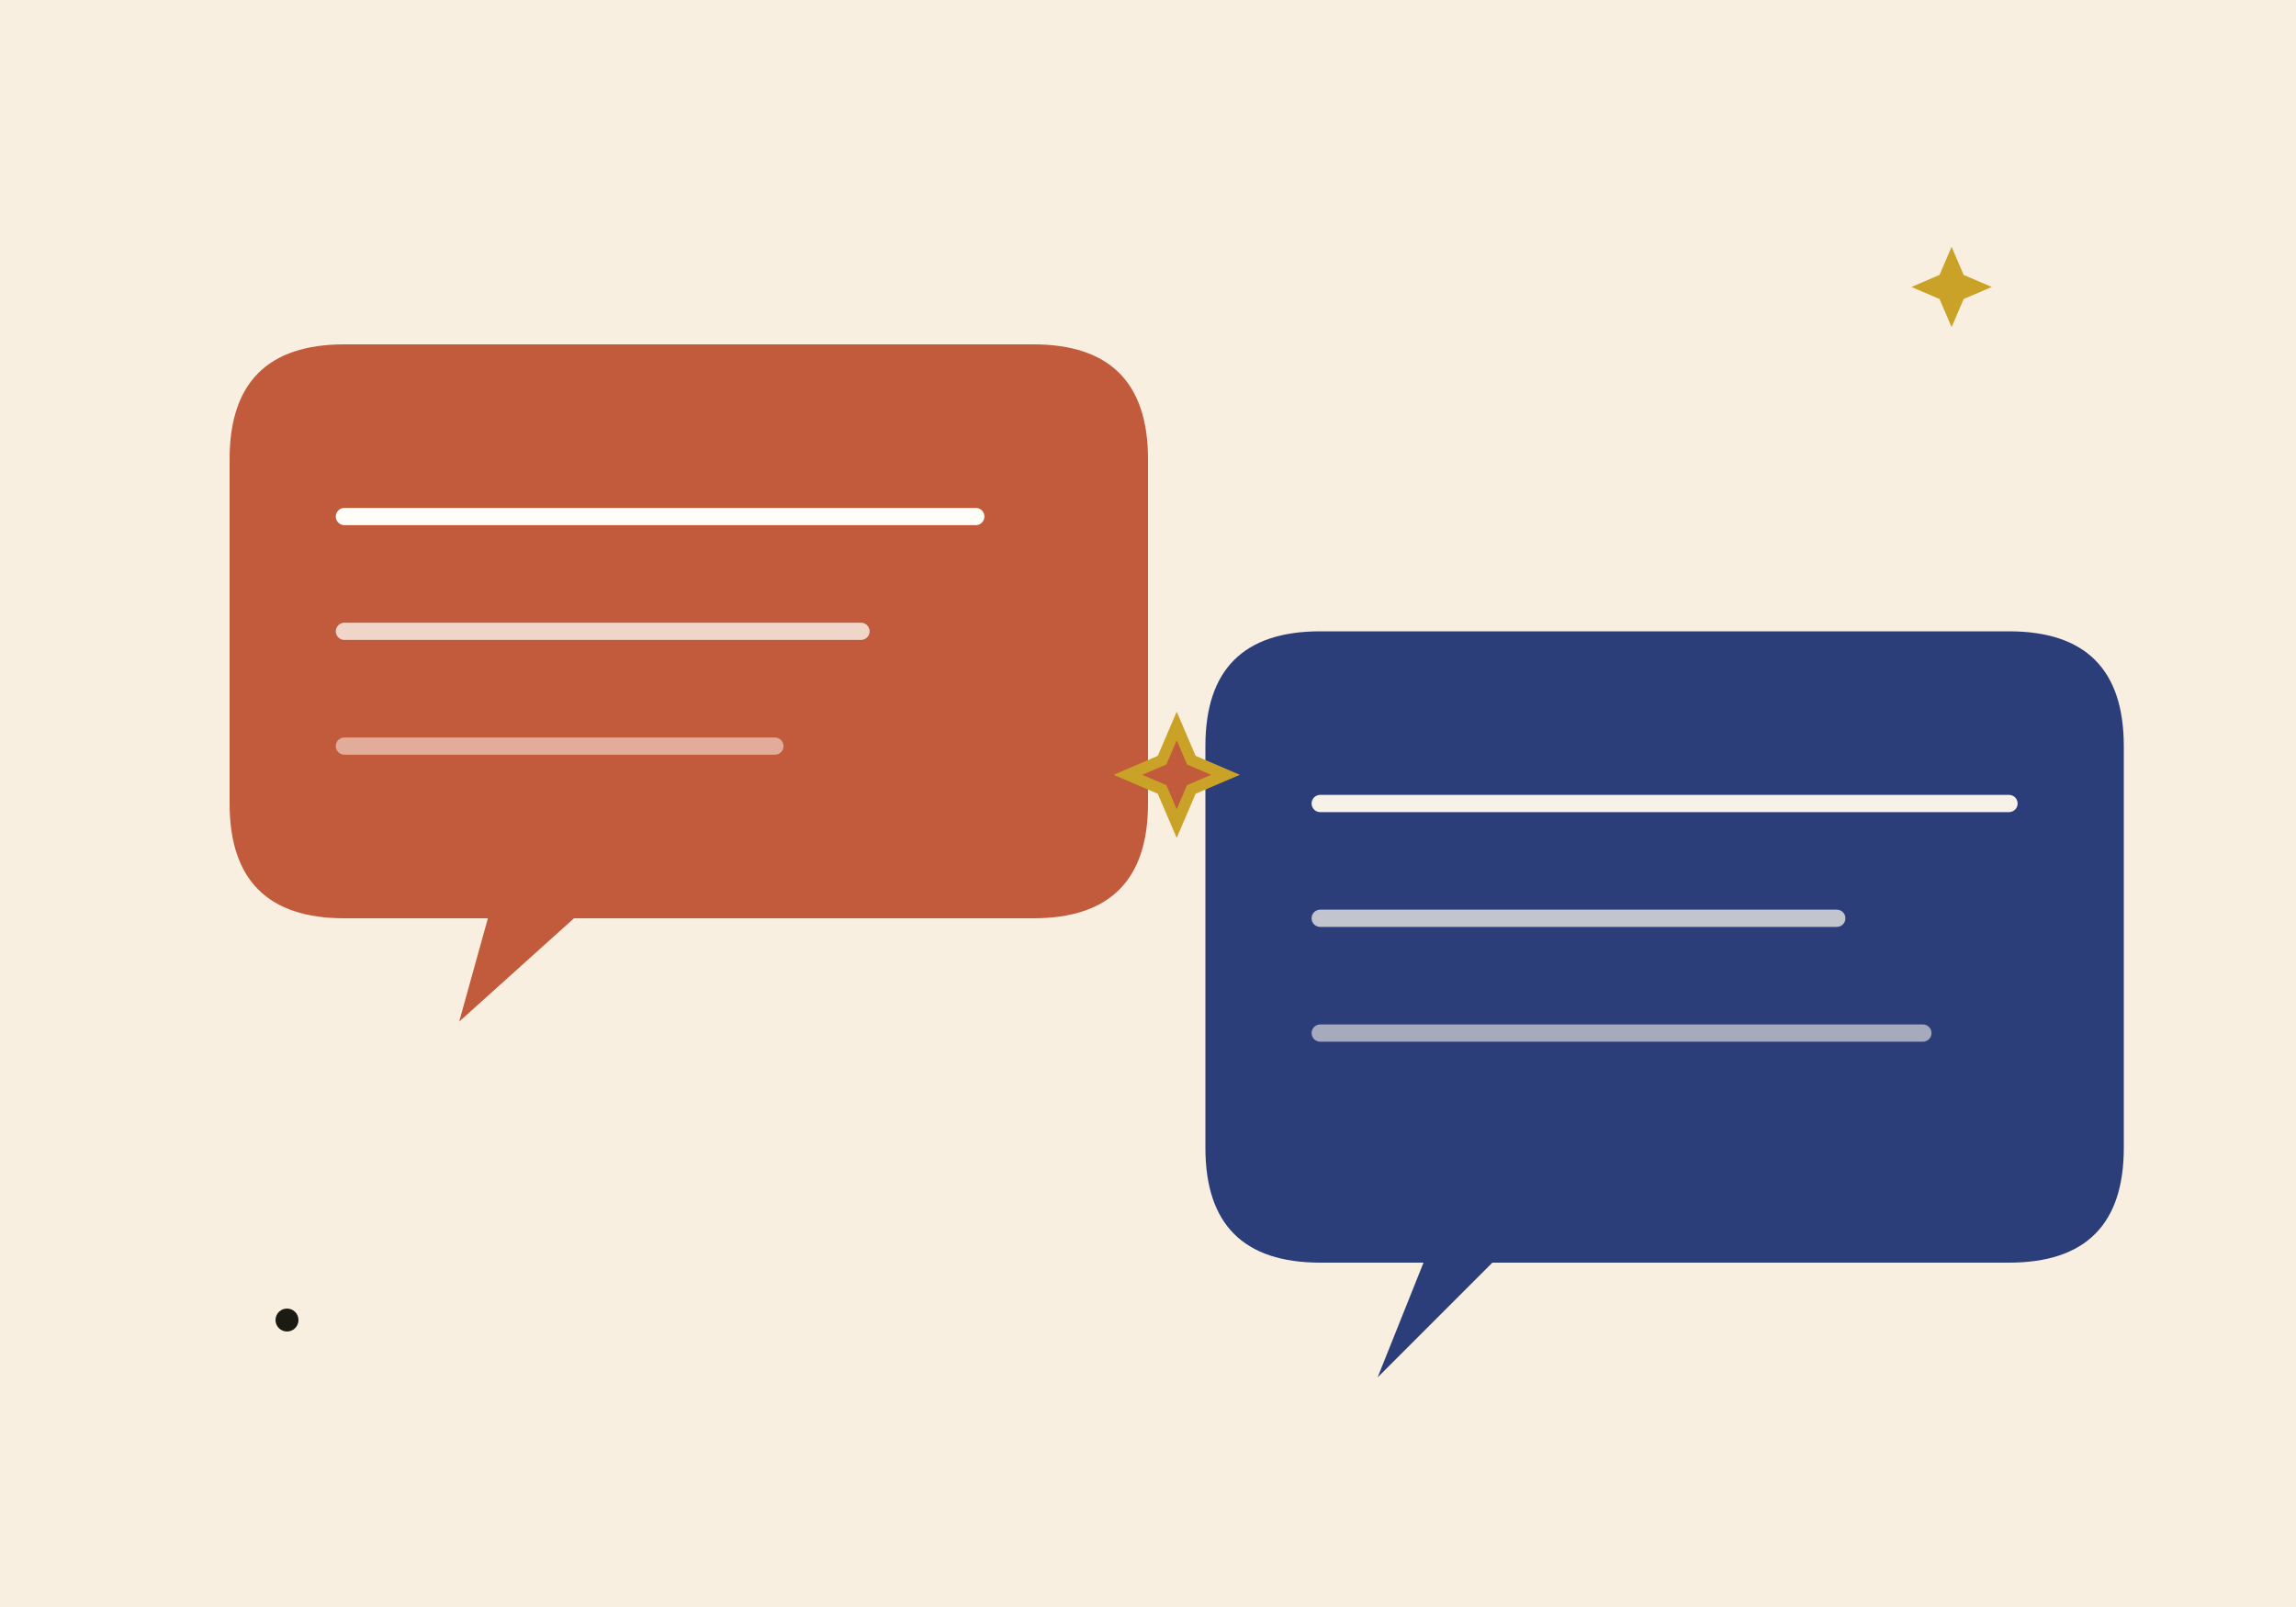
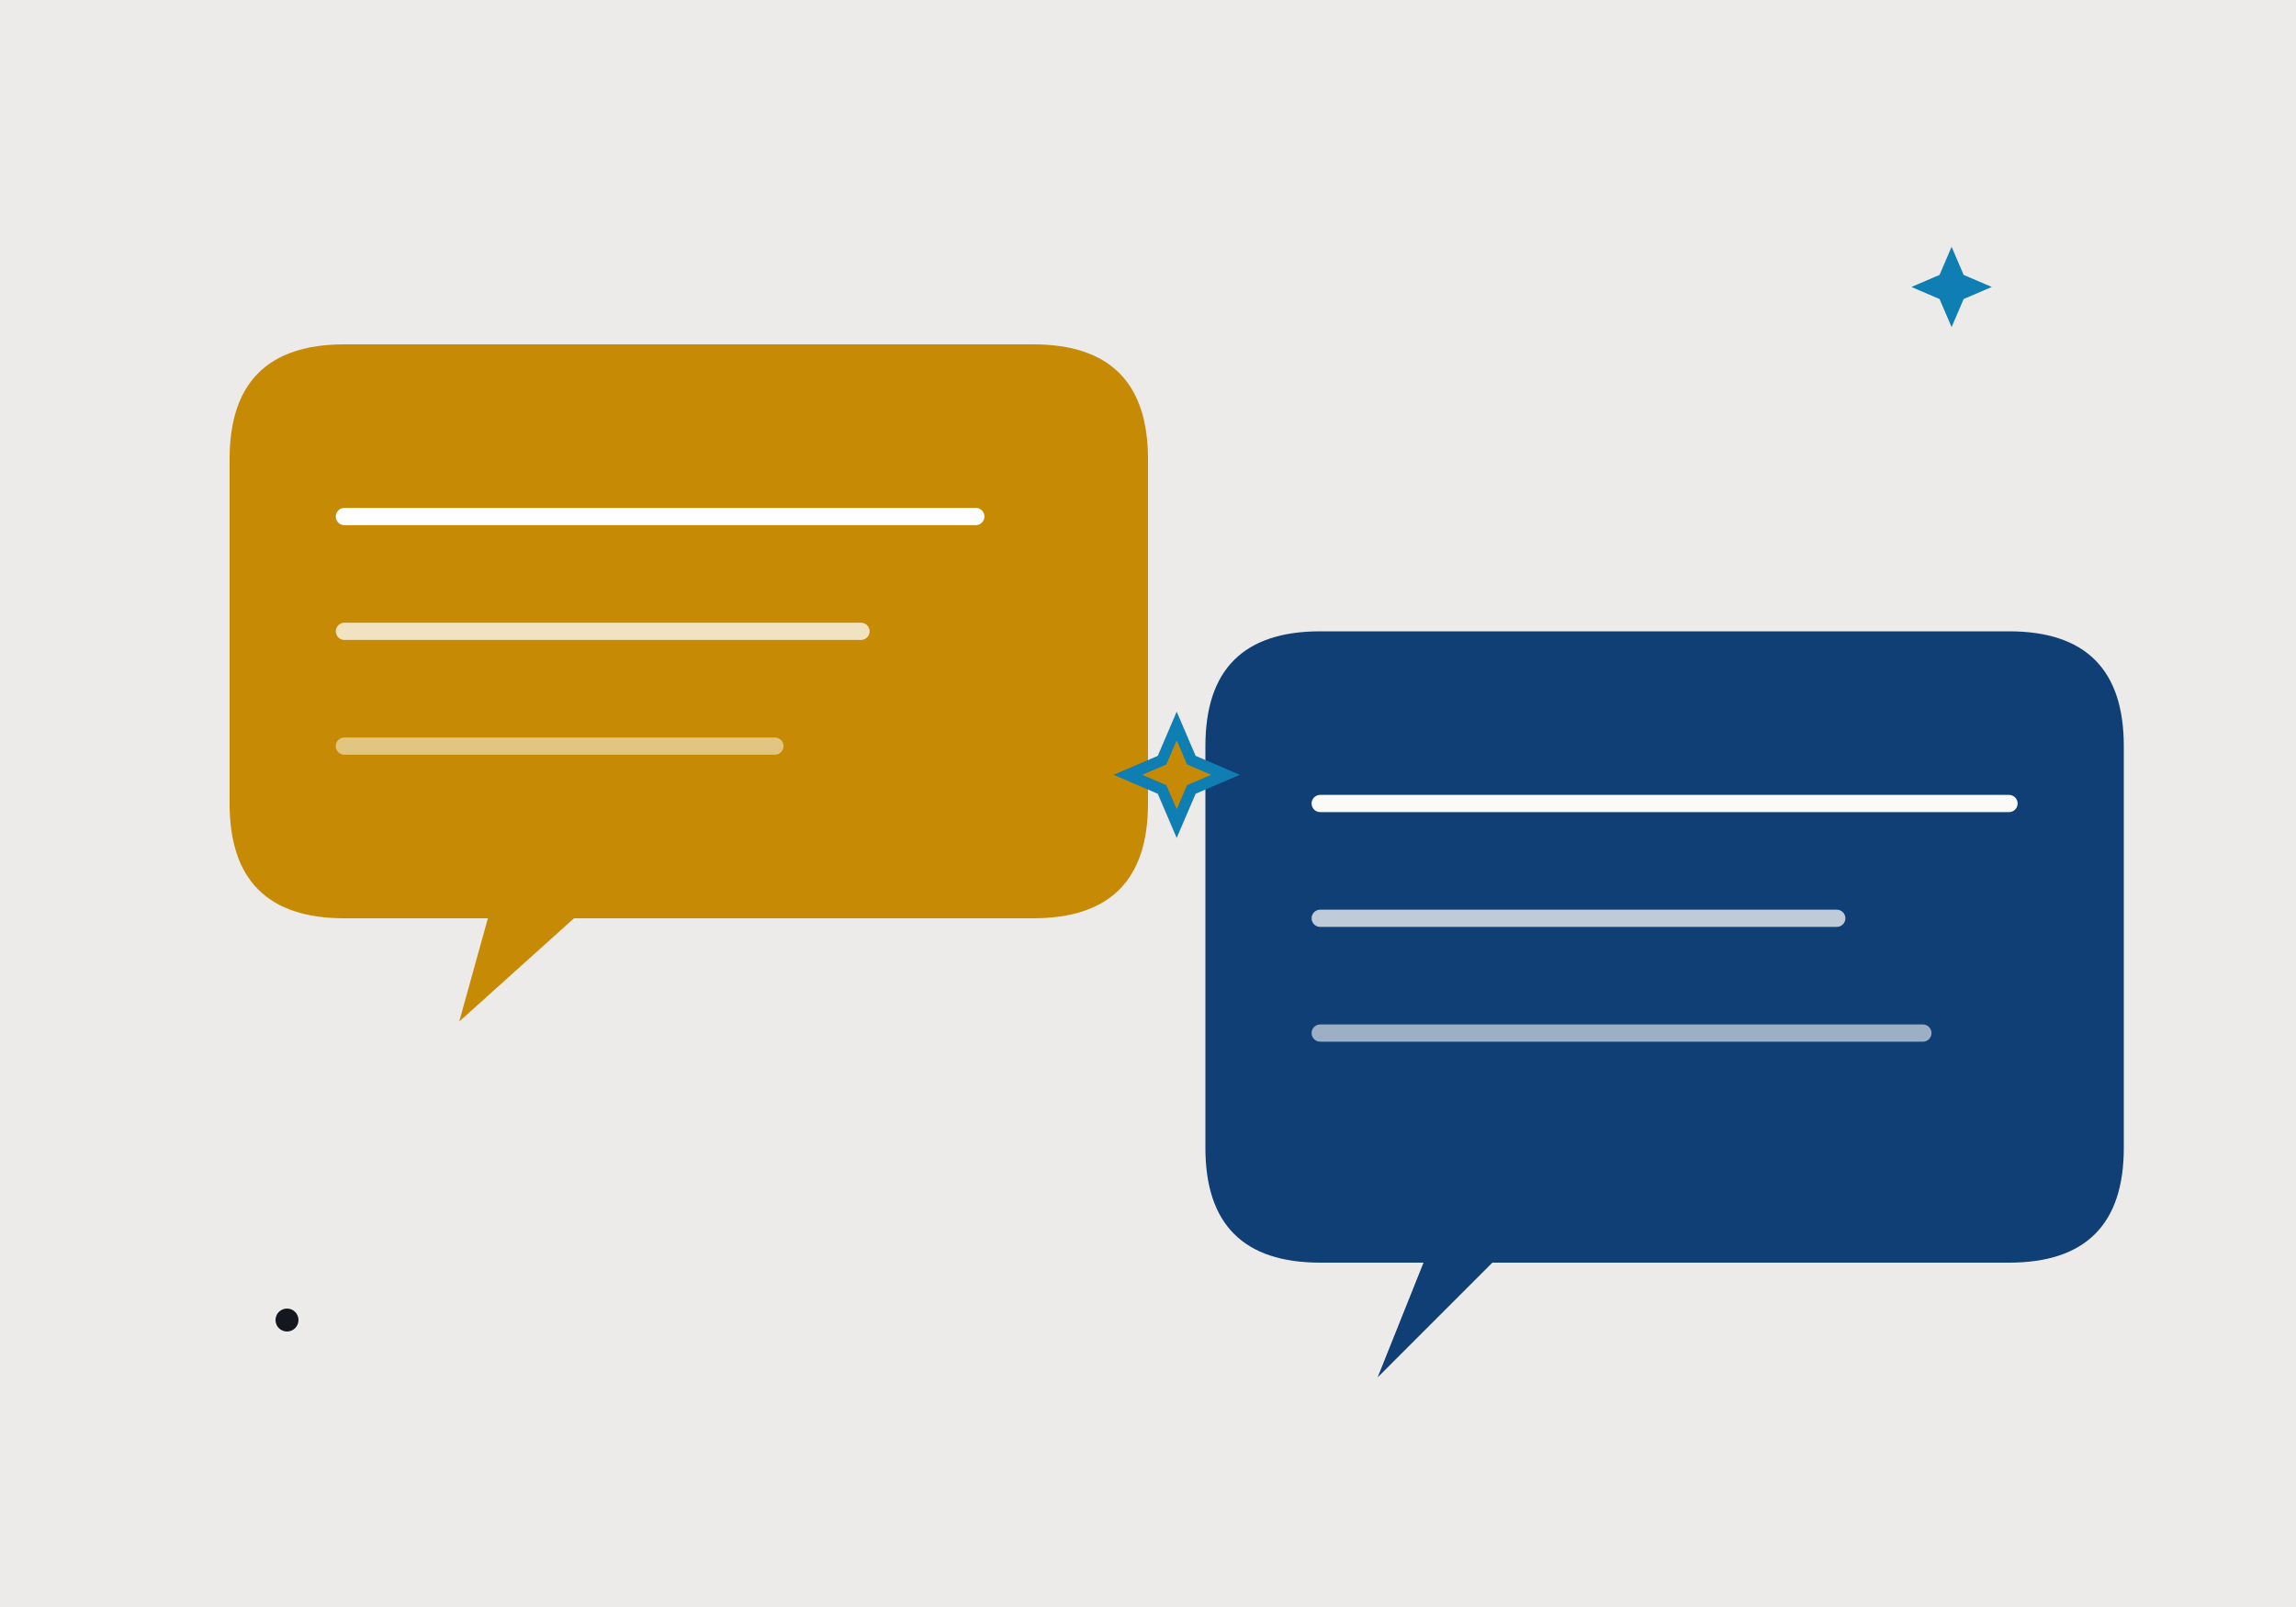
<svg xmlns="http://www.w3.org/2000/svg" viewBox="0 0 400 280" width="400" height="280">
-   <rect width="400" height="280" fill="#F8EFE0" />
-   <path d="M340 43 L342.1 47.9 L347 50 L342.1 52.1 L340 57 L337.9 52.1 L333 50 L337.9 47.9 Z" fill="#C9A227" />
-   <circle cx="50" cy="230" r="2" fill="#1B1B14" />
-   <path d="M40 80 Q40 60 60 60 L180 60 Q200 60 200 80 L200 140 Q200 160 180 160 L100 160 L80 178 L85 160 L60 160 Q40 160 40 140 Z" fill="#C25A3C" />
-   <line x1="60" y1="90" x2="170" y2="90" stroke="#FFFDF8" stroke-width="3" stroke-linecap="round" />
-   <line x1="60" y1="110" x2="150" y2="110" stroke="#FFFDF8" stroke-width="3" stroke-linecap="round" opacity="0.75" />
-   <line x1="60" y1="130" x2="135" y2="130" stroke="#FFFDF8" stroke-width="3" stroke-linecap="round" opacity="0.5" />
-   <path d="M210 130 Q210 110 230 110 L350 110 Q370 110 370 130 L370 200 Q370 220 350 220 L260 220 L240 240 L248 220 L230 220 Q210 220 210 200 Z" fill="#2C3E7A" />
-   <line x1="230" y1="140" x2="350" y2="140" stroke="#F6F2EA" stroke-width="3" stroke-linecap="round" />
-   <line x1="230" y1="160" x2="320" y2="160" stroke="#F6F2EA" stroke-width="3" stroke-linecap="round" opacity="0.75" />
-   <line x1="230" y1="180" x2="335" y2="180" stroke="#F6F2EA" stroke-width="3" stroke-linecap="round" opacity="0.6" />
-   <path d="M205 124 L208.3 131.7 L216 135 L208.3 138.3 L205 146 L201.7 138.3 L194 135 L201.7 131.7 Z" fill="#C9A227" />
-   <path d="M205 129 L206.8 133.2 L211 135 L206.8 136.8 L205 141 L203.2 136.8 L199 135 L203.2 133.2 Z" fill="#C25A3C" />
+   <rect width="400" height="280" fill="#ECEBE9" />
+   <path d="M340 43 L342.1 47.9 L347 50 L342.1 52.1 L340 57 L337.9 52.1 L333 50 L337.9 47.9 Z" fill="#0E7EB3" />
+   <circle cx="50" cy="230" r="2" fill="#14171F" />
+   <path d="M40 80 Q40 60 60 60 L180 60 Q200 60 200 80 L200 140 Q200 160 180 160 L100 160 L80 178 L85 160 L60 160 Q40 160 40 140 Z" fill="#C78A04" />
+   <line x1="60" y1="90" x2="170" y2="90" stroke="#FFFFFF" stroke-width="3" stroke-linecap="round" />
+   <line x1="60" y1="110" x2="150" y2="110" stroke="#FFFFFF" stroke-width="3" stroke-linecap="round" opacity="0.75" />
+   <line x1="60" y1="130" x2="135" y2="130" stroke="#FFFFFF" stroke-width="3" stroke-linecap="round" opacity="0.5" />
+   <path d="M210 130 Q210 110 230 110 L350 110 Q370 110 370 130 L370 200 Q370 220 350 220 L260 220 L240 240 L248 220 L230 220 Q210 220 210 200 Z" fill="#0F3F75" />
+   <line x1="230" y1="140" x2="350" y2="140" stroke="#FAFAF9" stroke-width="3" stroke-linecap="round" />
+   <line x1="230" y1="160" x2="320" y2="160" stroke="#FAFAF9" stroke-width="3" stroke-linecap="round" opacity="0.75" />
+   <line x1="230" y1="180" x2="335" y2="180" stroke="#FAFAF9" stroke-width="3" stroke-linecap="round" opacity="0.6" />
+   <path d="M205 124 L208.3 131.7 L216 135 L208.3 138.3 L205 146 L201.7 138.3 L194 135 L201.7 131.7 Z" fill="#0E7EB3" />
+   <path d="M205 129 L206.8 133.2 L211 135 L206.8 136.8 L205 141 L203.2 136.8 L199 135 L203.2 133.2 Z" fill="#C78A04" />
</svg>
